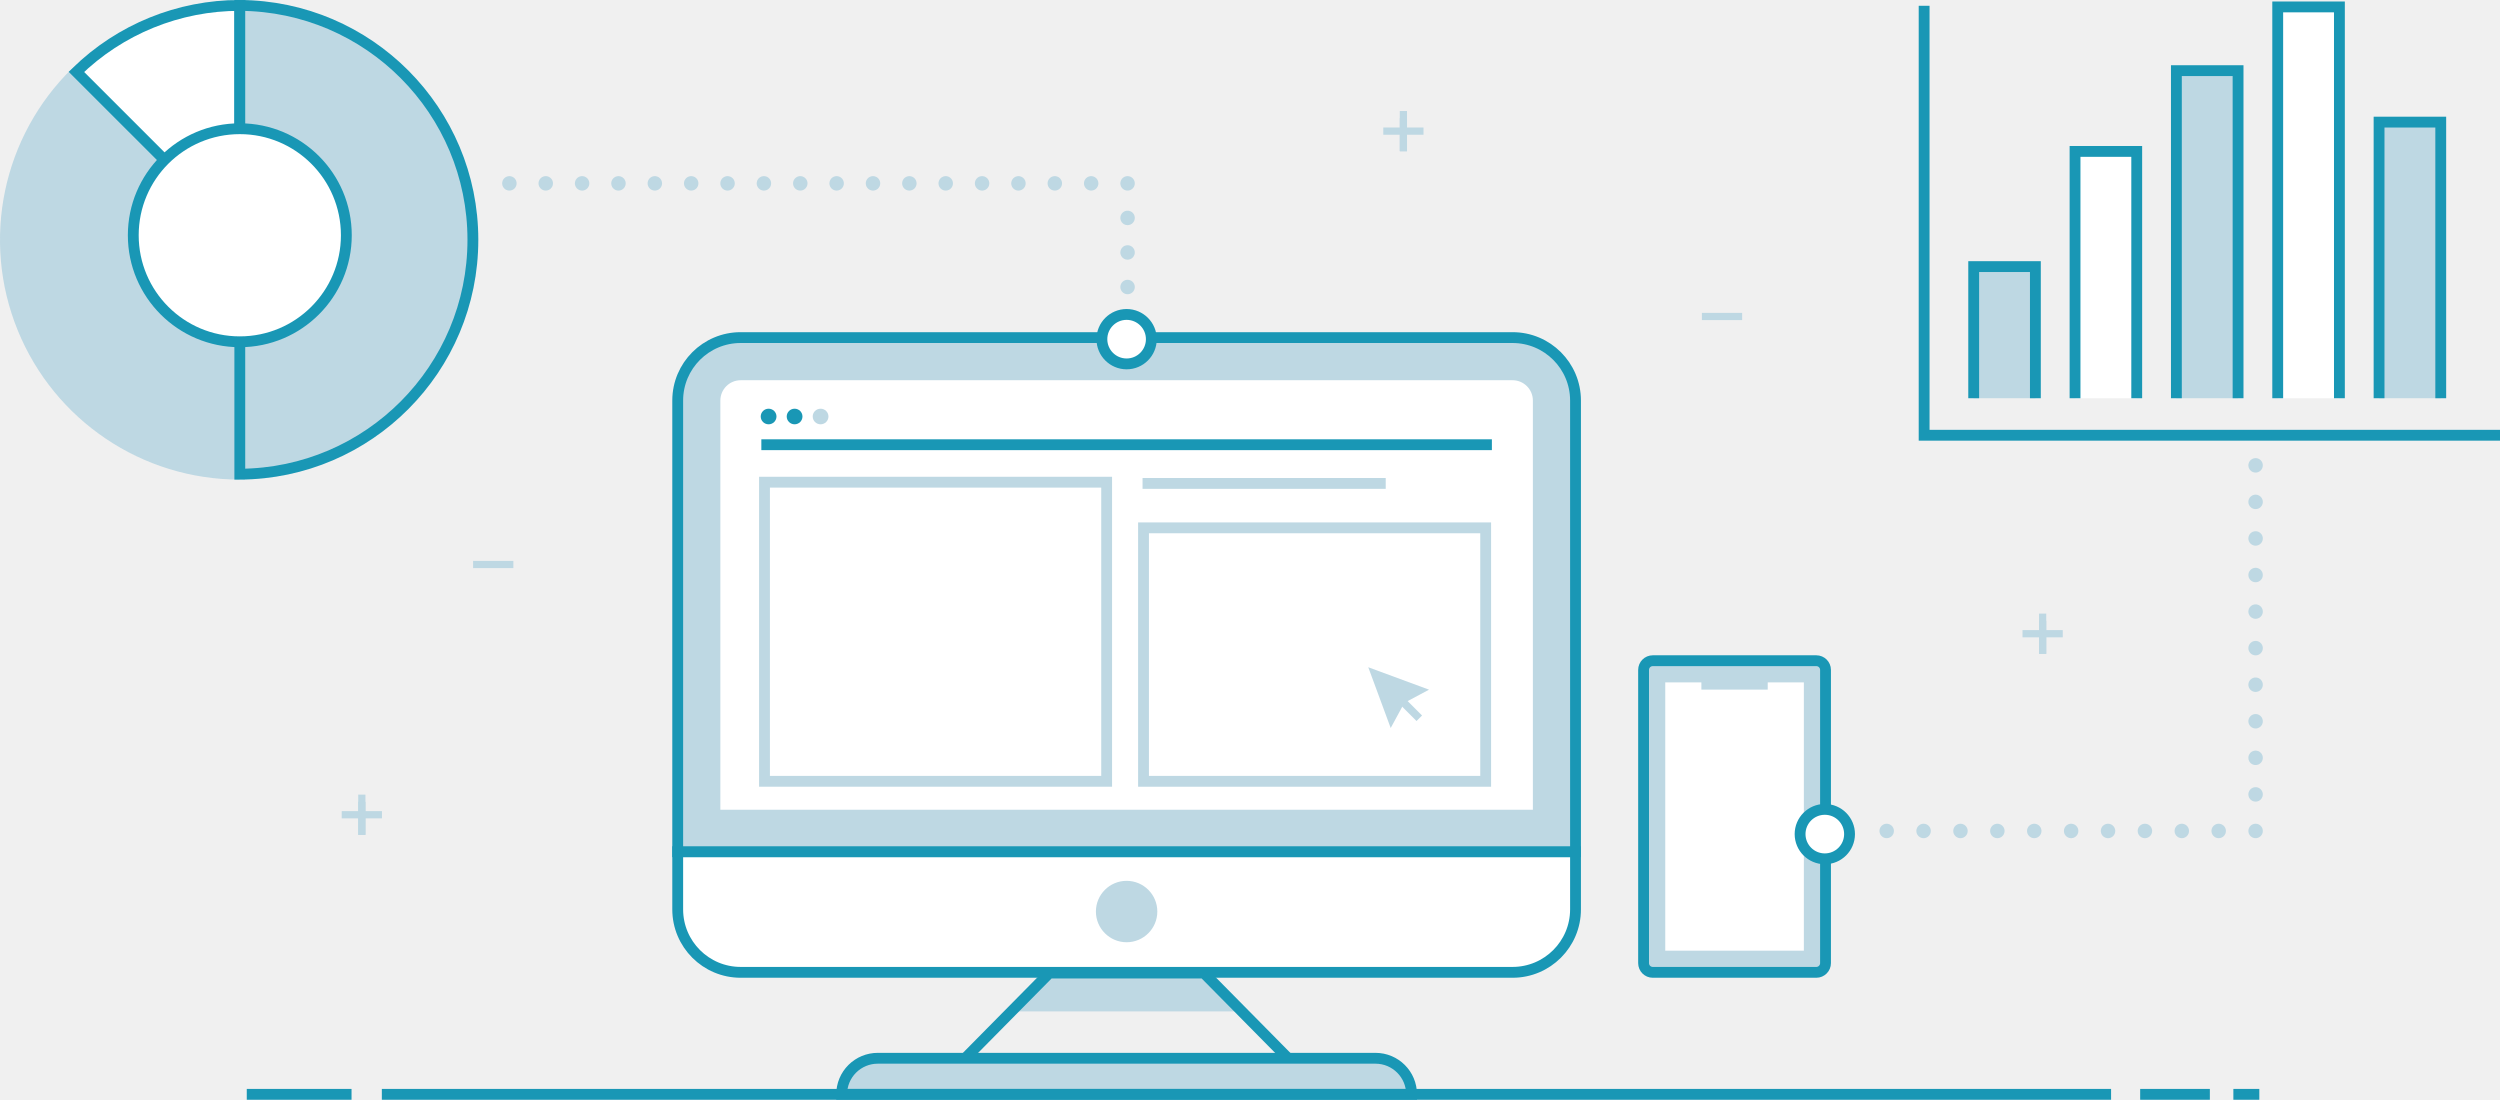
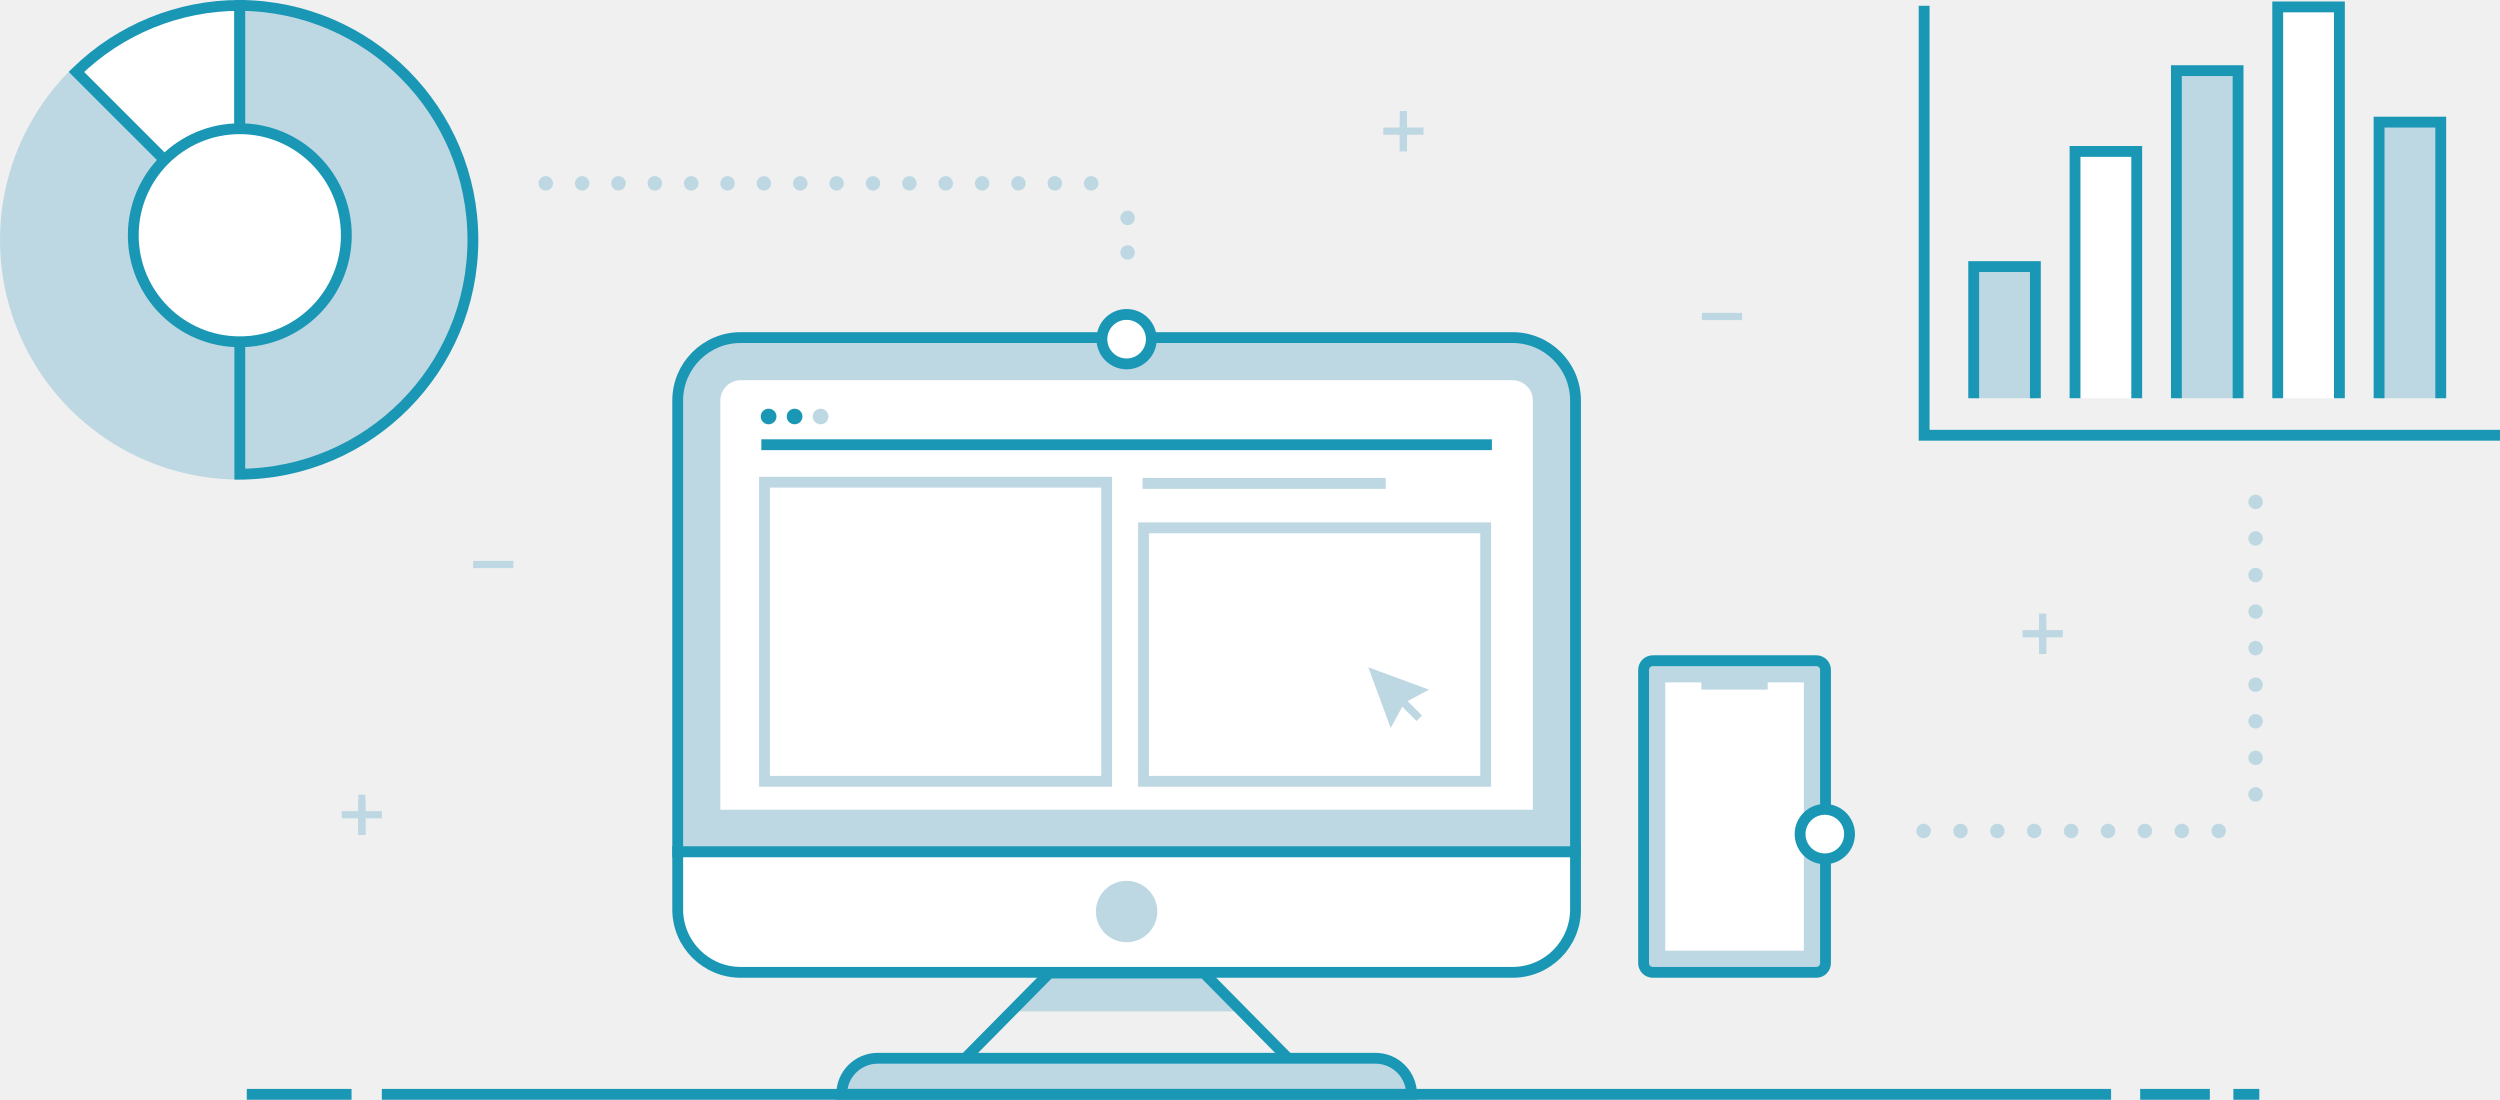
<svg xmlns="http://www.w3.org/2000/svg" viewBox="0 0 346.041 152.224">
-   <g id="Layer_2" data-name="Layer 2">
-     <g id="Layer_1-2" data-name="Layer 1">
-       <polyline points="281.73 55.122 281.73 36.902 273.192 36.902 273.192 55.122" fill="#bed8e3" stroke="#1997b5" stroke-miterlimit="10" stroke-width="1.5" />
-       <polyline points="295.758 55.122 295.758 20.958 287.219 20.958 287.219 55.122" fill="#fff" stroke="#1997b5" stroke-miterlimit="10" stroke-width="1.5" />
-       <polyline points="309.785 55.122 309.785 9.779 301.247 9.779 301.247 55.122" fill="#bed8e3" stroke="#1997b5" stroke-miterlimit="10" stroke-width="1.5" />
-       <polyline points="323.813 55.122 323.813 0.958 315.274 0.958 315.274 55.122" fill="#fff" stroke="#1997b5" stroke-miterlimit="10" stroke-width="1.5" />
-       <polyline points="337.84 55.122 337.84 16.902 329.302 16.902 329.302 55.122" fill="#bed8e3" stroke="#1997b5" stroke-miterlimit="10" stroke-width="1.5" />
-       <polyline points="266.331 0.801 266.331 60.246 346.041 60.246" fill="none" stroke="#1997b5" stroke-miterlimit="10" stroke-width="1.5" />
-       <path d="M93.806,117.888v7.984a8.716,8.716,0,0,0,8.717,8.716H209.362a8.716,8.716,0,0,0,8.716-8.716v-7.984Z" fill="#fff" stroke="#1997b5" stroke-miterlimit="10" stroke-width="1.5" />
-       <path d="M218.078,55.444a8.716,8.716,0,0,0-8.716-8.716H102.523a8.716,8.716,0,0,0-8.717,8.716v62.444H218.078Z" fill="#bed8e3" stroke="#1997b5" stroke-miterlimit="10" stroke-width="1.5" />
-       <path d="M102.523,52.63H209.362a2.814,2.814,0,0,1,2.814,2.814v56.64a0,0,0,0,1,0,0H99.709a0,0,0,0,1,0,0V55.444A2.814,2.814,0,0,1,102.523,52.63Z" fill="#fff" />
-       <circle cx="155.942" cy="126.172" r="4.25" fill="#bed8e3" />
-       <line x1="105.383" y1="61.556" x2="206.501" y2="61.556" fill="none" stroke="#1997b5" stroke-miterlimit="10" stroke-width="1.5" />
-       <ellipse cx="106.387" cy="57.651" rx="1.09" ry="1.08" fill="#1997b5" />
-       <ellipse cx="109.985" cy="57.651" rx="1.09" ry="1.08" fill="#1997b5" />
-       <ellipse cx="113.582" cy="57.651" rx="1.09" ry="1.08" fill="#bed8e3" />
-       <polygon points="140.672 139.997 171.168 139.997 166.644 134.69 145.241 134.69 140.672 139.997" fill="#bed8e3" />
-       <polygon points="178.448 146.643 133.436 146.643 145.241 134.69 166.644 134.69 178.448 146.643" fill="none" stroke="#1997b5" stroke-miterlimit="10" stroke-width="1.5" />
-       <path d="M121.5,146.482h68.893a4.992,4.992,0,0,1,4.992,4.992v0a0,0,0,0,1,0,0H116.5a0,0,0,0,1,0,0v0A4.992,4.992,0,0,1,121.5,146.482Z" fill="#bed8e3" stroke="#1997b5" stroke-miterlimit="10" stroke-width="1.5" />
-       <rect x="105.819" y="66.743" width="47.359" height="41.403" fill="none" stroke="#bed8e3" stroke-miterlimit="10" stroke-width="1.5" />
-       <rect x="158.282" y="73.061" width="47.359" height="35.086" fill="none" stroke="#bed8e3" stroke-miterlimit="10" stroke-width="1.5" />
-       <line x1="158.148" y1="66.914" x2="191.806" y2="66.914" fill="none" stroke="#bed8e3" stroke-miterlimit="10" stroke-width="1.5" />
-       <polygon points="189.39 92.357 192.495 100.769 194.387 97.284 197.802 95.462 189.39 92.357" fill="#bed8e3" />
-       <rect x="194.64" y="96.349" width="1.082" height="3.597" transform="translate(-12.234 166.76) rotate(-45)" fill="#bed8e3" />
-       <line x1="309.134" y1="151.474" x2="312.727" y2="151.474" fill="none" stroke="#1997b5" stroke-miterlimit="10" stroke-width="1.5" />
-       <line x1="296.235" y1="151.474" x2="305.881" y2="151.474" fill="none" stroke="#1997b5" stroke-miterlimit="10" stroke-width="1.5" />
-       <line x1="52.852" y1="151.474" x2="292.208" y2="151.474" fill="none" stroke="#1997b5" stroke-miterlimit="10" stroke-width="1.5" />
-       <line x1="34.157" y1="151.474" x2="48.658" y2="151.474" fill="none" stroke="#1997b5" stroke-miterlimit="10" stroke-width="1.5" />
-       <rect x="227.499" y="91.453" width="25.183" height="43.136" rx="1.272" fill="#bed8e3" stroke="#1997b5" stroke-linejoin="round" stroke-width="1.5" />
-       <polygon points="230.499 131.589 230.499 94.453 235.499 94.453 235.499 95.453 244.683 95.453 244.683 94.453 249.683 94.453 249.683 131.589 230.499 131.589" fill="#fff" />
-       <circle cx="252.584" cy="115.453" r="3.423" fill="#fff" stroke="#1997b5" stroke-miterlimit="10" stroke-width="1.5" />
-       <circle cx="155.942" cy="46.947" r="3.423" fill="#fff" stroke="#1997b5" stroke-miterlimit="10" stroke-width="1.5" />
-       <line x1="261.149" y1="115.018" x2="261.149" y2="115.018" fill="none" stroke="#bed8e3" stroke-linecap="round" stroke-linejoin="round" stroke-width="2" />
-       <line x1="266.255" y1="115.018" x2="309.658" y2="115.018" fill="none" stroke-dasharray="0 5.106" stroke-linecap="round" stroke-linejoin="round" stroke-width="2" stroke="#bed8e3" />
-       <line x1="312.211" y1="115.018" x2="312.211" y2="115.018" fill="none" stroke="#bed8e3" stroke-linecap="round" stroke-linejoin="round" stroke-width="2" />
-       <line x1="312.211" y1="109.957" x2="312.211" y2="66.942" fill="none" stroke-dasharray="0 5.061" stroke-linecap="round" stroke-linejoin="round" stroke-width="2" stroke="#bed8e3" />
-       <line x1="312.211" y1="64.411" x2="312.211" y2="64.411" fill="none" stroke="#bed8e3" stroke-linecap="round" stroke-linejoin="round" stroke-width="2" />
-       <path d="M10.575,9.945a32.435,32.435,0,0,0,22.618,55.69V32.563Z" fill="#bed8e3" stroke="#bed8e3" stroke-miterlimit="10" stroke-width="1.5" />
-       <path d="M33.193.75a32.327,32.327,0,0,0-22.618,9.2L33.193,32.563Z" fill="#fff" stroke="#1997b5" stroke-miterlimit="10" stroke-width="1.5" />
-       <path d="M33.193.75V65.635a32.443,32.443,0,0,0,0-64.885Z" fill="#bed8e3" stroke="#1997b5" stroke-miterlimit="10" stroke-width="1.5" />
-       <circle cx="33.193" cy="32.563" r="14.746" fill="#fff" stroke="#1997b5" stroke-miterlimit="10" stroke-width="1.5" />
-       <line x1="70.507" y1="25.38" x2="70.507" y2="25.38" fill="none" stroke="#bed8e3" stroke-linecap="round" stroke-linejoin="round" stroke-width="2" />
-       <line x1="75.54" y1="25.38" x2="153.557" y2="25.38" fill="none" stroke-dasharray="0 5.033" stroke-linecap="round" stroke-linejoin="round" stroke-width="2" stroke="#bed8e3" />
-       <line x1="156.074" y1="25.38" x2="156.074" y2="25.38" fill="none" stroke="#bed8e3" stroke-linecap="round" stroke-linejoin="round" stroke-width="2" />
-       <line x1="156.074" y1="30.162" x2="156.074" y2="37.335" fill="none" stroke-dasharray="0 4.782" stroke-linecap="round" stroke-linejoin="round" stroke-width="2" stroke="#bed8e3" />
-       <line x1="156.074" y1="39.726" x2="156.074" y2="39.726" fill="none" stroke="#bed8e3" stroke-linecap="round" stroke-linejoin="round" stroke-width="2" />
-       <line x1="50.084" y1="110.988" x2="50.084" y2="115.558" fill="none" stroke="#bed8e3" stroke-miterlimit="10" />
-       <line x1="50.084" y1="109.988" x2="50.084" y2="115.558" fill="none" stroke="#bed8e3" stroke-miterlimit="10" />
-       <line x1="52.869" y1="112.773" x2="47.299" y2="112.773" fill="none" stroke="#bed8e3" stroke-miterlimit="10" />
-       <line x1="194.253" y1="16.366" x2="194.253" y2="20.935" fill="none" stroke="#bed8e3" stroke-miterlimit="10" />
-       <line x1="194.253" y1="15.366" x2="194.253" y2="20.935" fill="none" stroke="#bed8e3" stroke-miterlimit="10" />
-       <line x1="197.038" y1="18.15" x2="191.469" y2="18.15" fill="none" stroke="#bed8e3" stroke-miterlimit="10" />
-       <line x1="282.734" y1="85.932" x2="282.734" y2="90.502" fill="none" stroke="#bed8e3" stroke-miterlimit="10" />
-       <line x1="282.734" y1="84.932" x2="282.734" y2="90.502" fill="none" stroke="#bed8e3" stroke-miterlimit="10" />
-       <line x1="285.519" y1="87.717" x2="279.95" y2="87.717" fill="none" stroke="#bed8e3" stroke-miterlimit="10" />
-       <line x1="241.141" y1="43.807" x2="235.571" y2="43.807" fill="none" stroke="#bed8e3" stroke-miterlimit="10" />
-       <line x1="71.057" y1="78.136" x2="65.487" y2="78.136" fill="none" stroke="#bed8e3" stroke-miterlimit="10" />
-     </g>
+   <path d="m281.73 55.122v-18.22h-8.538v18.22" fill="#bed8e3" stroke="#1997b5" stroke-miterlimit="10" stroke-width="1.5" />
+   <path d="m295.758 55.122v-34.164h-8.539v34.164" fill="#fff" stroke="#1997b5" stroke-miterlimit="10" stroke-width="1.5" />
+   <path d="m309.785 55.122v-45.343h-8.538v45.343" fill="#bed8e3" stroke="#1997b5" stroke-miterlimit="10" stroke-width="1.5" />
+   <path d="m323.813 55.122v-54.164h-8.539v54.164" fill="#fff" stroke="#1997b5" stroke-miterlimit="10" stroke-width="1.5" />
+   <path d="m337.84 55.122v-38.22h-8.538v38.22" fill="#bed8e3" stroke="#1997b5" stroke-miterlimit="10" stroke-width="1.5" />
+   <path d="m266.331.801v59.445h79.71" fill="none" stroke="#1997b5" stroke-miterlimit="10" stroke-width="1.5" />
+   <path d="m93.806 117.888v7.984a8.716 8.716 0 0 0 8.717 8.716h106.839a8.716 8.716 0 0 0 8.716-8.716v-7.984z" fill="#fff" stroke="#1997b5" stroke-miterlimit="10" stroke-width="1.5" />
+   <path d="m218.078 55.444a8.716 8.716 0 0 0 -8.716-8.716h-106.839a8.716 8.716 0 0 0 -8.717 8.716v62.444h124.272z" fill="#bed8e3" stroke="#1997b5" stroke-miterlimit="10" stroke-width="1.5" />
+   <path d="m102.523 52.63h106.839a2.814 2.814 0 0 1 2.814 2.814v56.64a0 0 0 0 1 0 0h-112.467a0 0 0 0 1 0 0v-56.64a2.814 2.814 0 0 1 2.814-2.814z" fill="#fff" />
+   <circle cx="155.942" cy="126.172" fill="#bed8e3" r="4.25" />
+   <path d="m105.383 61.556h101.118" fill="none" stroke="#1997b5" stroke-miterlimit="10" stroke-width="1.5" />
+   <ellipse cx="106.387" cy="57.651" fill="#1997b5" rx="1.09" ry="1.08" />
+   <ellipse cx="109.985" cy="57.651" fill="#1997b5" rx="1.09" ry="1.08" />
+   <ellipse cx="113.582" cy="57.651" fill="#bed8e3" rx="1.09" ry="1.08" />
+   <path d="m140.672 139.997h30.496l-4.524-5.307h-21.403z" fill="#bed8e3" />
+   <path d="m178.448 146.643h-45.012l11.805-11.953h21.403z" fill="none" stroke="#1997b5" stroke-miterlimit="10" stroke-width="1.5" />
+   <path d="m121.5 146.482h68.893a4.992 4.992 0 0 1 4.992 4.992 0 0 0 0 1 0 0h-78.885a0 0 0 0 1 0 0 4.992 4.992 0 0 1 5-4.992z" fill="#bed8e3" stroke="#1997b5" stroke-miterlimit="10" stroke-width="1.5" />
+   <path d="m105.819 66.743h47.359v41.403h-47.359z" fill="none" stroke="#bed8e3" stroke-miterlimit="10" stroke-width="1.5" />
+   <path d="m158.282 73.061h47.359v35.086h-47.359z" fill="none" stroke="#bed8e3" stroke-miterlimit="10" stroke-width="1.5" />
+   <path d="m158.148 66.914h33.658" fill="none" stroke="#bed8e3" stroke-miterlimit="10" stroke-width="1.5" />
+   <path d="m189.39 92.357 3.105 8.412 1.892-3.485 3.415-1.822z" fill="#bed8e3" />
+   <path d="m194.64 96.349h1.082v3.597h-1.082z" fill="#bed8e3" transform="matrix(.7071068 -.7071068 .7071068 .7071068 -12.234 166.76)" />
+   <path d="m309.134 151.474h3.593" fill="none" stroke="#1997b5" stroke-miterlimit="10" stroke-width="1.5" />
+   <path d="m296.235 151.474h9.646" fill="none" stroke="#1997b5" stroke-miterlimit="10" stroke-width="1.5" />
+   <path d="m52.852 151.474h239.356" fill="none" stroke="#1997b5" stroke-miterlimit="10" stroke-width="1.5" />
+   <path d="m34.157 151.474h14.501" fill="none" stroke="#1997b5" stroke-miterlimit="10" stroke-width="1.5" />
+   <rect fill="#bed8e3" height="43.136" rx="1.272" stroke="#1997b5" stroke-linejoin="round" stroke-width="1.5" width="25.183" x="227.499" y="91.453" />
+   <path d="m230.499 131.589v-37.136h5v1h9.184v-1h5v37.136z" fill="#fff" />
+   <circle cx="252.584" cy="115.453" fill="#fff" r="3.423" stroke="#1997b5" stroke-miterlimit="10" stroke-width="1.5" />
+   <circle cx="155.942" cy="46.947" fill="#fff" r="3.423" stroke="#1997b5" stroke-miterlimit="10" stroke-width="1.5" />
+   <path d="m266.255 115.018h43.403" style="fill:none;stroke-dasharray:0 5.106;stroke-linecap:round;stroke-linejoin:round;stroke-width:2;stroke:#bed8e3" />
+   <path d="m312.211 109.957v-43.015" style="fill:none;stroke-dasharray:0 5.061;stroke-linecap:round;stroke-linejoin:round;stroke-width:2;stroke:#bed8e3" />
+   <path d="m10.575 9.945a32.435 32.435 0 0 0 22.618 55.69v-33.072z" fill="#bed8e3" stroke="#bed8e3" stroke-miterlimit="10" stroke-width="1.5" />
+   <path d="m33.193.75a32.327 32.327 0 0 0 -22.618 9.2l22.618 22.613z" fill="#fff" stroke="#1997b5" stroke-miterlimit="10" stroke-width="1.5" />
+   <path d="m33.193.75v64.885a32.443 32.443 0 0 0 0-64.885z" fill="#bed8e3" stroke="#1997b5" stroke-miterlimit="10" stroke-width="1.5" />
+   <circle cx="33.193" cy="32.563" fill="#fff" r="14.746" stroke="#1997b5" stroke-miterlimit="10" stroke-width="1.5" />
+   <g fill="none">
+     <path d="m75.54 25.38h78.017" stroke="#bed8e3" stroke-dasharray="0 5.033" stroke-linecap="round" stroke-linejoin="round" stroke-width="2" />
+     <path d="m156.074 30.162v7.173" stroke="#bed8e3" stroke-dasharray="0 4.782" stroke-linecap="round" stroke-linejoin="round" stroke-width="2" />
+     <path d="m50.084 110.988v4.57" stroke="#bed8e3" stroke-miterlimit="10" />
+     <path d="m50.084 109.988v5.57" stroke="#bed8e3" stroke-miterlimit="10" />
+     <path d="m52.869 112.773h-5.57" stroke="#bed8e3" stroke-miterlimit="10" />
+     <path d="m194.253 16.366v4.569" stroke="#bed8e3" stroke-miterlimit="10" />
+     <path d="m194.253 15.366v5.569" stroke="#bed8e3" stroke-miterlimit="10" />
+     <path d="m197.038 18.15h-5.569" stroke="#bed8e3" stroke-miterlimit="10" />
+     <path d="m282.734 85.932v4.57" stroke="#bed8e3" stroke-miterlimit="10" />
+     <path d="m282.734 84.932v5.57" stroke="#bed8e3" stroke-miterlimit="10" />
+     <path d="m285.519 87.717h-5.569" stroke="#bed8e3" stroke-miterlimit="10" />
+     <path d="m241.141 43.807h-5.57" stroke="#bed8e3" stroke-miterlimit="10" />
+     <path d="m71.057 78.136h-5.57" stroke="#bed8e3" stroke-miterlimit="10" />
  </g>
</svg>
